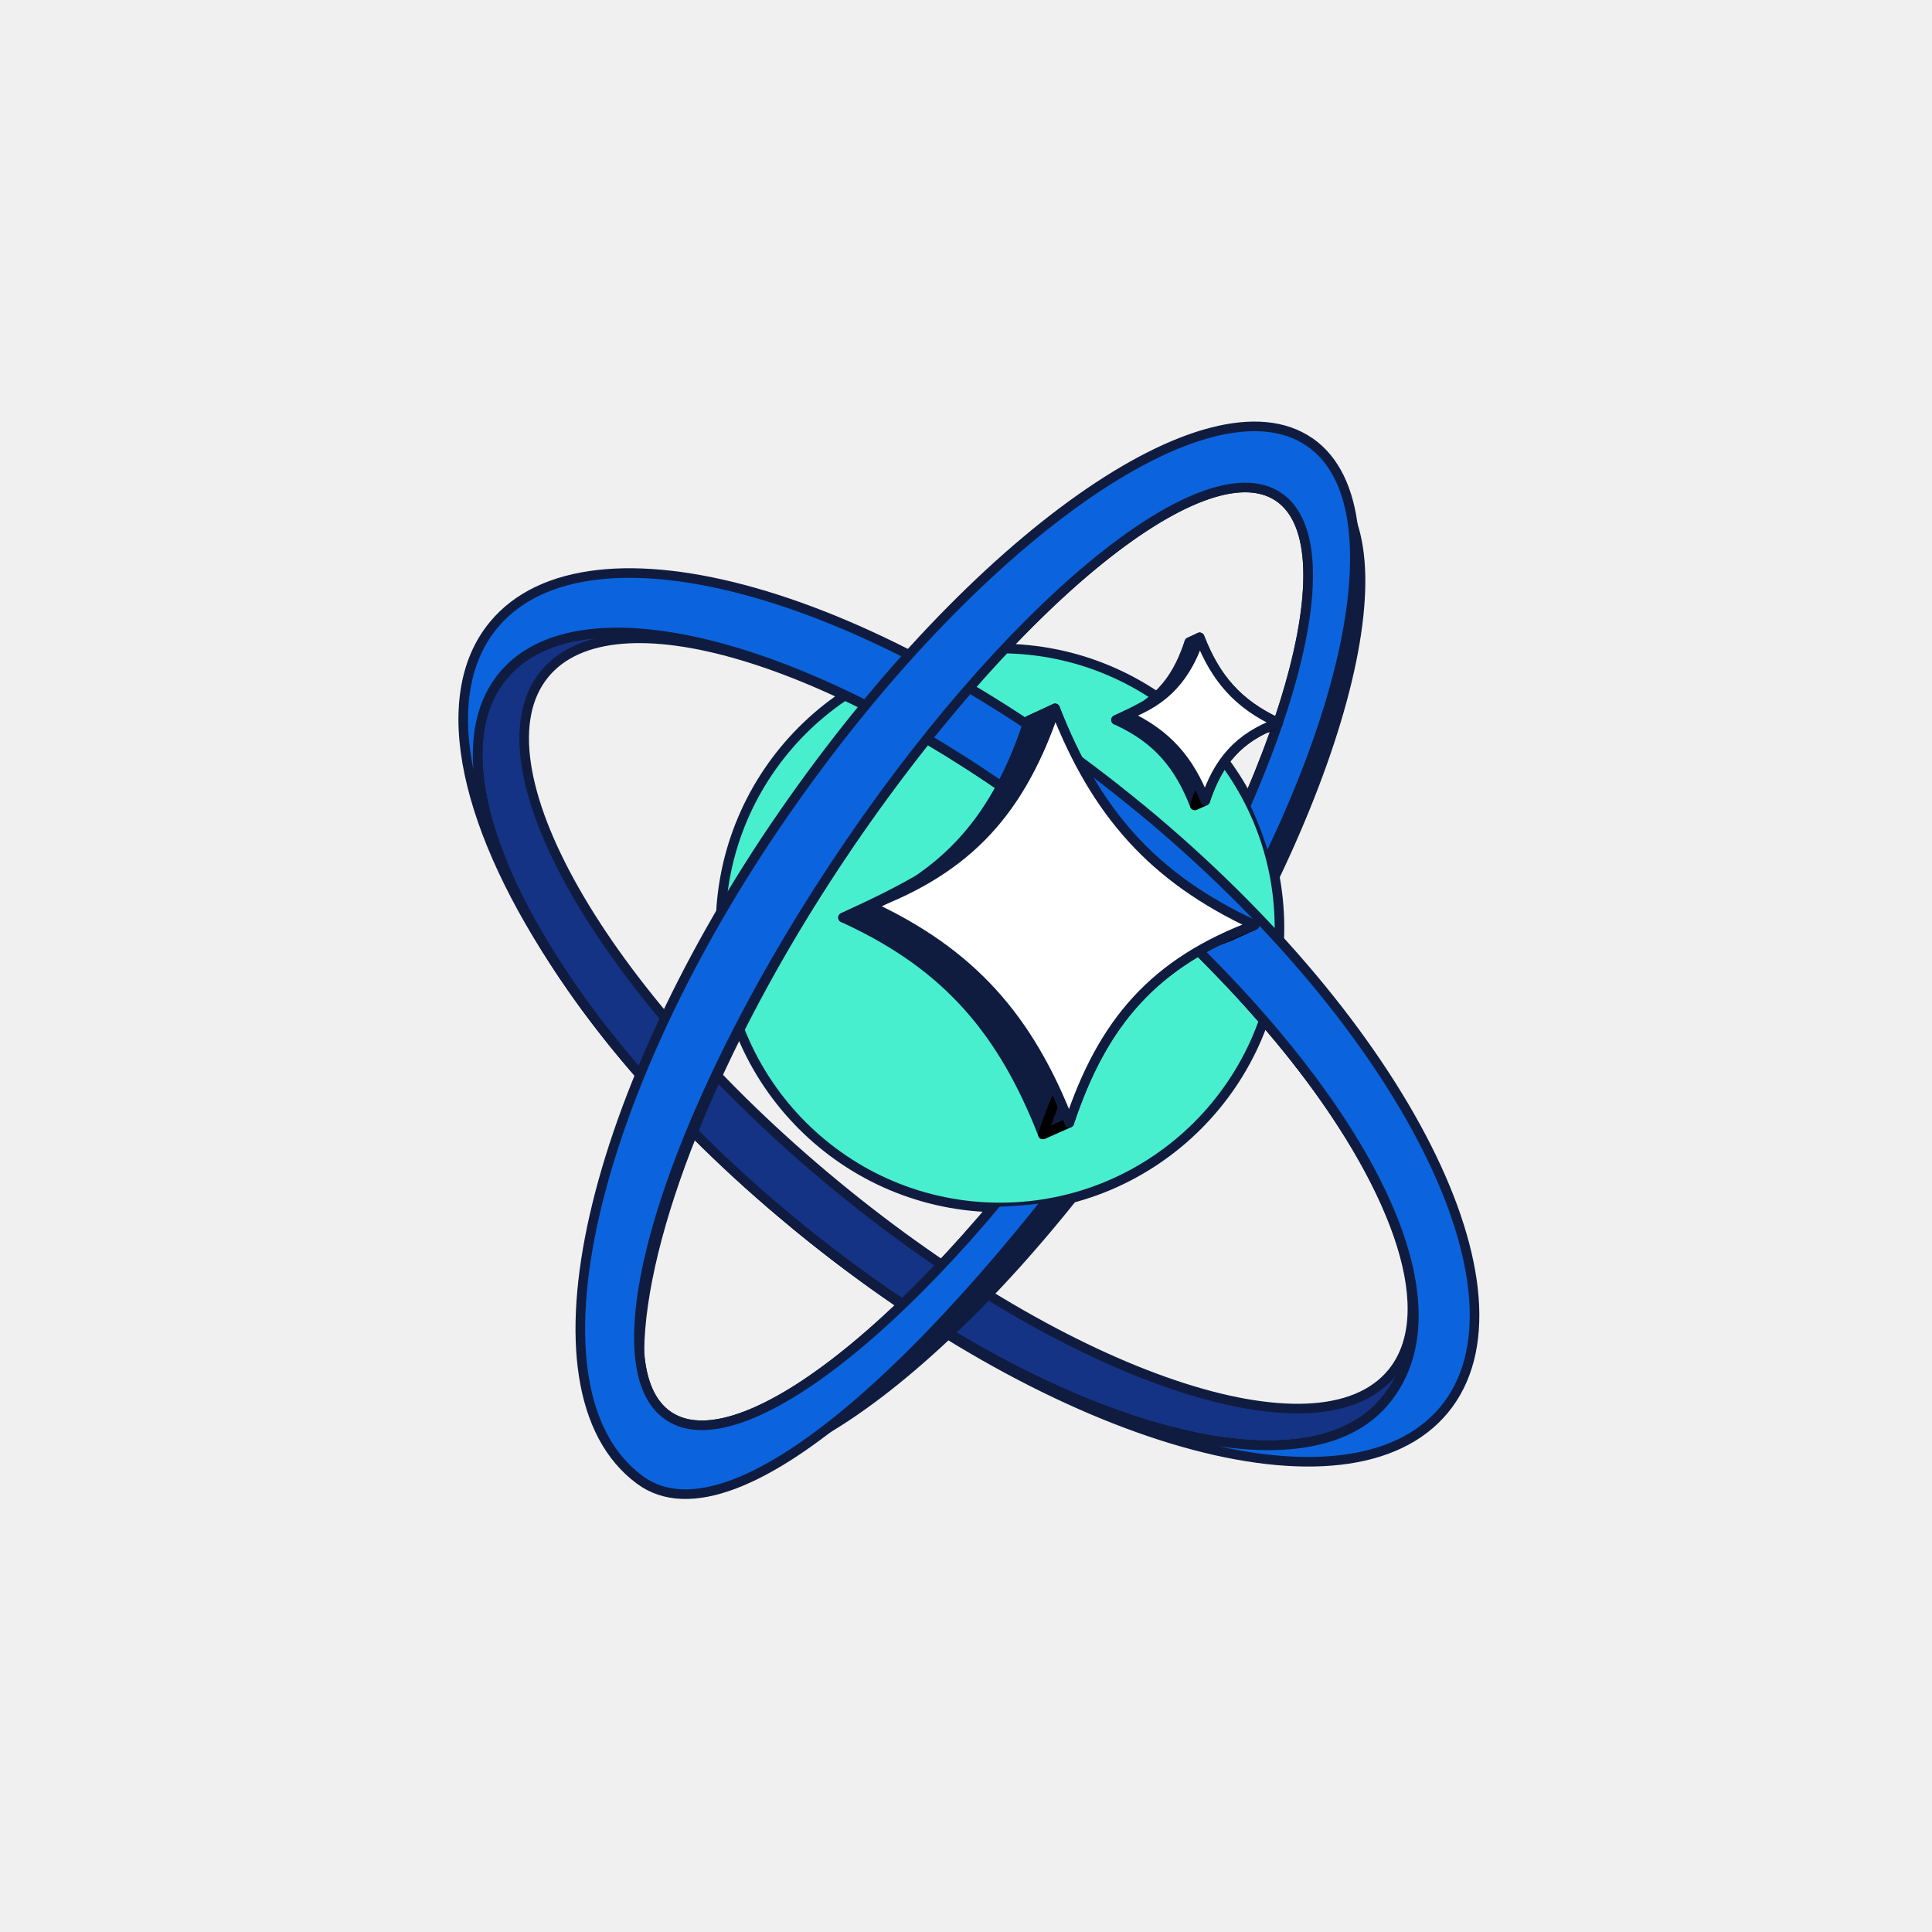
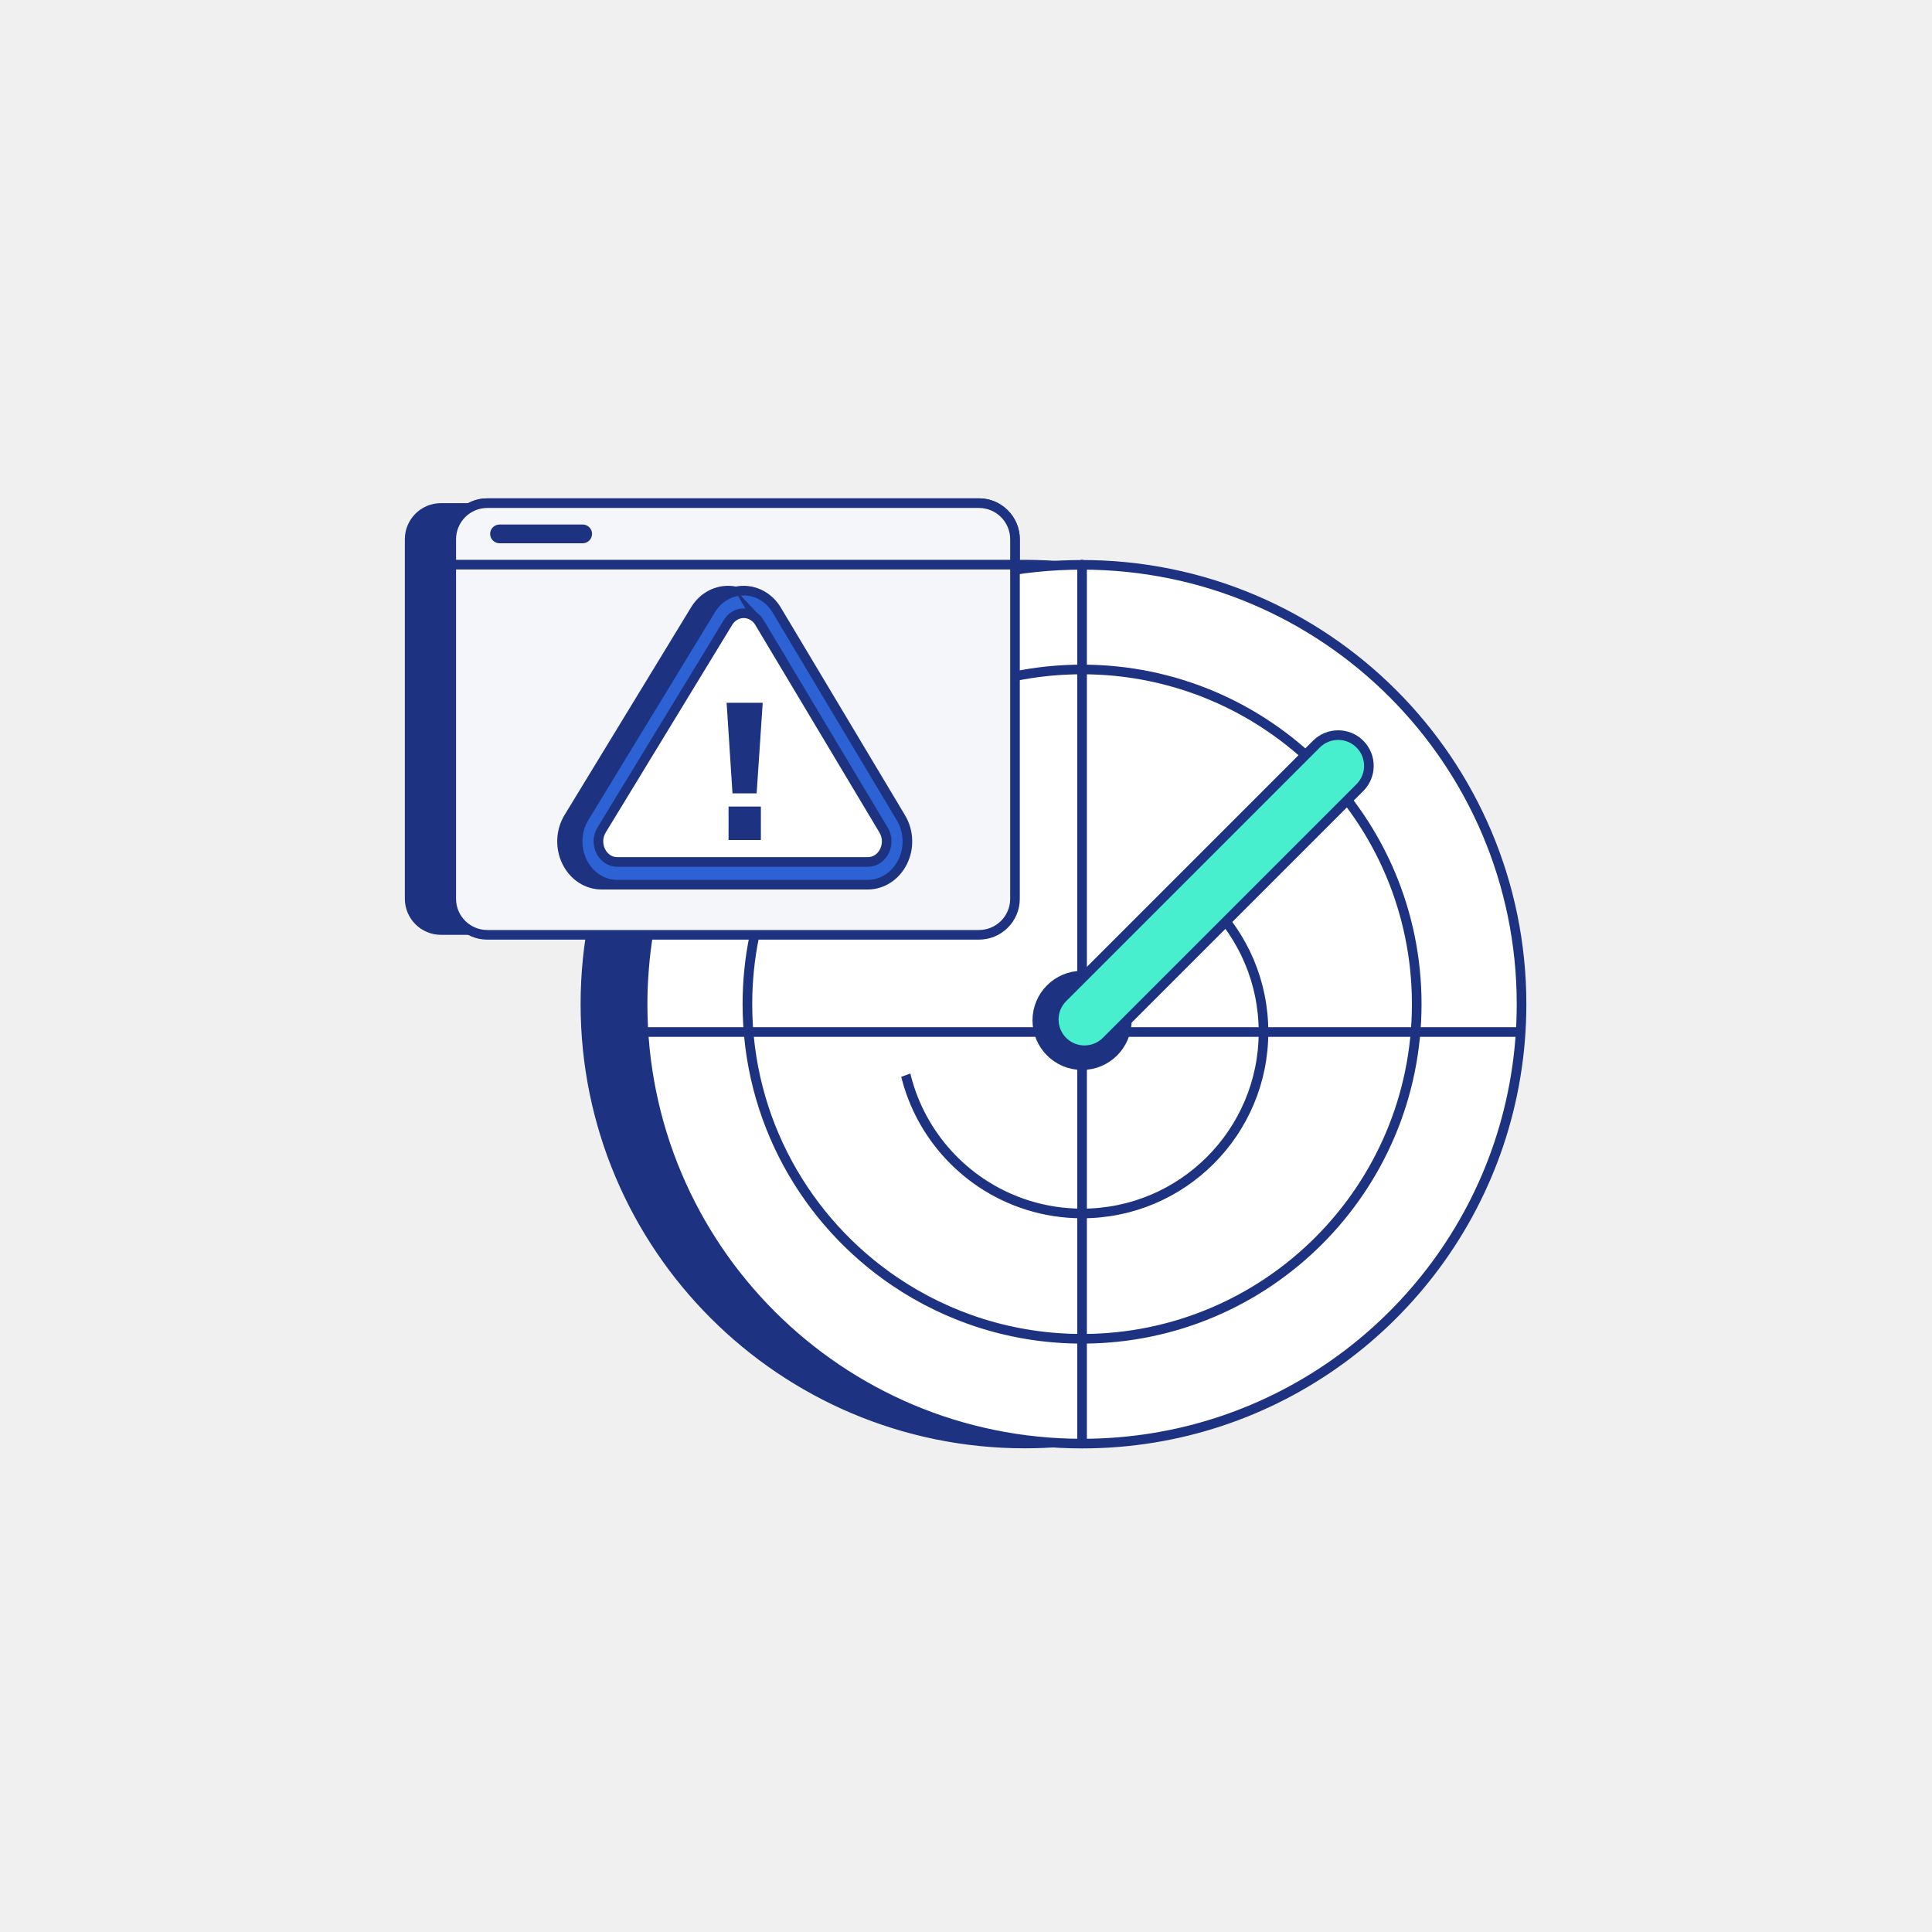
<svg xmlns="http://www.w3.org/2000/svg" width="345" height="345" viewBox="0 0 345 345" fill="none">
-   <g clip-path="url(#clip0_919_17583)">
-     <path d="M178.57 215.618C206.132 215.618 228.476 193.274 228.476 165.711C228.476 138.148 206.132 115.804 178.57 115.804C151.007 115.804 128.663 138.148 128.663 165.711C128.663 193.274 151.007 215.618 178.57 215.618Z" fill="#48EFCF" stroke="#101C3F" stroke-width="1.714" stroke-linejoin="round" />
-     <path d="M232.111 190.039C222.904 178.089 210.869 165.66 196.691 153.95C193.656 151.447 190.605 149.047 187.553 146.75C190.176 148.738 192.782 150.813 195.388 152.956C209.978 164.991 222.527 177.712 232.128 190.039H232.111Z" fill="#101C3F" stroke="#101C3F" stroke-width="1.714" stroke-linejoin="round" />
-     <path d="M232.111 190.039C250.027 213.286 257.227 234.682 248.552 245.192C235.42 261.102 190.913 246.049 149.133 211.572C107.352 177.095 84.139 136.24 97.271 120.33C109.444 105.569 148.601 117.45 187.536 146.732C146.39 115.496 103.786 103.752 89.796 120.708C74.915 138.743 98.06 182.41 141.486 218.241C184.913 254.073 231.768 268.165 247.061 250.489C258.479 237.306 251.072 214.418 232.111 190.039Z" fill="#153385" stroke="#101C3F" stroke-width="1.714" stroke-linejoin="round" />
-     <path d="M247.061 250.49C231.768 268.165 184.913 254.09 141.486 218.241C98.06 182.41 74.915 138.726 89.796 120.708C104.678 102.672 151.944 117.107 195.371 152.956C238.797 188.805 264.239 230.637 247.061 250.49Z" stroke="#101C3F" stroke-width="1.714" stroke-linejoin="round" />
-     <path d="M203.72 144.452C156.848 105.758 105.089 91.065 88.133 111.621C77.418 124.599 83.144 148.533 100.615 174.146C85.716 151.893 80.796 131.611 89.796 120.708C104.678 102.672 151.944 117.107 195.371 152.956C238.797 188.787 264.239 230.637 247.061 250.49C231.819 268.114 185.204 254.176 141.898 218.584C142.035 218.687 142.155 218.807 142.292 218.91C189.165 257.604 240.923 272.297 257.896 251.724C274.869 231.168 250.61 183.13 203.737 144.452H203.72Z" fill="#0B64DD" stroke="#101C3F" stroke-width="1.714" stroke-linejoin="round" />
-     <mask id="mask0_919_17583" style="mask-type:luminance" maskUnits="userSpaceOnUse" x="93" y="57" width="162" height="238">
-       <path d="M220.316 138.383C220.316 138.383 228.648 150.95 228.459 165.711L248.261 156.968L254.93 57.857L191.856 64.509L114.159 139.326L101.369 196.554L93.928 277.989L124.874 294.825L197.737 220.007L196.554 212.172C196.554 212.172 190.708 215.584 173.838 215.584C159.299 215.584 136.618 213.338 136.618 213.338L160.157 142.961L197.72 120.502L220.299 138.349L220.316 138.383Z" fill="white" />
-     </mask>
-     <g mask="url(#mask0_919_17583)">
-       <path d="M236.105 85.973C220.35 75.532 182.41 104.969 150.847 151.893C180.524 107.986 214.864 79.819 228.236 88.682C241.866 97.717 228.562 141.795 198.508 187.142C168.454 232.488 133.051 261.925 119.422 252.89C116.233 250.781 114.518 246.752 114.141 241.232C114.021 250.027 116.216 256.49 120.999 259.662C136.96 270.24 175.655 239.929 207.44 191.976C239.226 144.024 252.05 96.568 236.088 85.99L236.105 85.973Z" fill="#101C3F" stroke="#101C3F" stroke-width="1.714" stroke-linejoin="round" />
-       <path d="M150.864 151.893C150.299 152.733 149.733 153.573 149.167 154.413C126.142 189.147 112.958 223.144 114.176 241.214C114.45 220.624 127.411 187.262 149.681 153.659C150.076 153.059 150.47 152.476 150.864 151.893Z" fill="#0B64DD" stroke="#101C3F" stroke-width="1.714" stroke-linejoin="round" />
-       <path d="M233.877 78.961C215.961 66.549 173.906 96.243 139.961 145.275C105.998 194.308 92.334 248.055 114.244 264.256C131.766 277.217 170.906 239.226 204.852 190.21C238.814 141.178 251.81 91.374 233.894 78.961H233.877ZM198.525 187.141C168.472 232.488 133.069 261.925 119.439 252.89C105.809 243.855 119.113 199.777 149.167 154.43C179.221 109.084 214.624 79.647 228.254 88.682C241.883 97.717 228.579 141.795 198.525 187.141Z" fill="#0B64DD" stroke="#101C3F" stroke-width="1.714" stroke-linejoin="round" />
-     </g>
-     <path d="M151.482 164.305L150.539 163.86L155.219 161.717C173.461 170.152 183.679 181.827 190.948 200.48L186.233 202.571C179.135 184.347 169.312 172.655 151.482 164.305Z" fill="#101C3F" stroke="#101C3F" stroke-width="1.714" stroke-linecap="round" stroke-linejoin="round" />
-     <path d="M218.31 166.877L219.253 167.323L224.002 165.197C205.812 156.762 195.645 145.104 188.393 126.502L183.678 128.68C190.759 146.853 200.548 158.545 218.31 166.877Z" fill="#101C3F" stroke="#101C3F" stroke-width="1.714" stroke-linejoin="round" />
-     <path d="M219.253 167.323C201.389 173.992 192.199 184.604 186.216 202.571L190.931 200.48C196.914 182.496 206.103 171.866 223.985 165.197L219.236 167.323H219.253Z" stroke="black" stroke-width="1.714" stroke-linecap="round" stroke-linejoin="round" />
-     <path d="M224.002 165.197C206.12 171.866 196.931 182.496 190.948 200.48C183.678 181.81 173.46 170.152 155.219 161.717C173.135 155.065 182.393 144.504 188.41 126.502C195.662 145.104 205.829 156.762 224.019 165.197H224.002Z" fill="white" stroke="#101C3F" stroke-width="1.714" stroke-linejoin="round" />
-     <path d="M183.353 129.657L183.696 128.68L188.41 126.502C181.261 147.898 170.22 154.825 150.539 163.86C168.009 157.379 177.404 147.247 183.353 129.657Z" fill="#101C3F" stroke="#101C3F" stroke-width="1.714" stroke-linejoin="round" />
-     <path d="M199.657 128.731L199.28 128.559L201.131 127.719C208.315 131.045 212.344 135.64 215.207 142.995L213.355 143.818C210.561 136.634 206.686 132.023 199.657 128.731Z" fill="#101C3F" stroke="#101C3F" stroke-width="1.714" stroke-linecap="round" stroke-linejoin="round" />
-     <path d="M226.007 129.742L226.385 129.914L228.253 129.074C221.087 125.748 217.075 121.153 214.229 113.815L212.378 114.673C215.172 121.839 219.03 126.434 226.025 129.725L226.007 129.742Z" fill="#101C3F" stroke="#101C3F" stroke-width="1.714" stroke-linejoin="round" />
-     <path d="M226.367 129.914C219.321 132.537 215.704 136.72 213.355 143.801L215.207 142.978C217.572 135.897 221.19 131.697 228.236 129.074L226.367 129.914Z" stroke="black" stroke-width="1.714" stroke-linecap="round" stroke-linejoin="round" />
-     <path d="M228.236 129.074C221.19 131.697 217.572 135.897 215.207 142.978C212.343 135.623 208.315 131.028 201.131 127.702C208.195 125.079 211.846 120.913 214.212 113.815C217.075 121.153 221.07 125.748 228.236 129.074Z" fill="white" stroke="#101C3F" stroke-width="1.714" stroke-linejoin="round" />
-     <path d="M212.224 115.067L212.361 114.69L214.212 113.833C211.401 122.267 207.046 124.993 199.297 128.559C206.172 126.005 209.892 122.01 212.224 115.084V115.067Z" fill="#101C3F" stroke="#101C3F" stroke-width="1.714" stroke-linejoin="round" />
+   <g clip-path="url(#clip0_3602_15196)">
+     <path d="M261.495 179.308C261.495 188.091 260.052 196.547 257.388 204.436C246.92 235.442 217.581 257.769 183.017 257.769C139.688 257.769 104.539 222.637 104.539 179.308C104.539 135.978 139.688 100.83 183.017 100.83C226.347 100.83 261.495 135.961 261.495 179.308Z" fill="#1D3280" stroke="#1D3280" stroke-width="1.719" stroke-linecap="round" stroke-linejoin="round" />
+     <path d="M271.705 179.308C271.705 188.09 270.261 196.529 267.597 204.436C257.13 235.442 227.791 257.786 193.227 257.786C149.897 257.786 114.748 222.654 114.748 179.325C114.748 177.623 114.8 175.922 114.92 174.237C117 141.65 138.966 114.476 168.803 104.731C171.484 103.854 174.217 103.115 177.002 102.531C182.244 101.431 187.658 100.864 193.227 100.864C236.573 100.864 271.705 135.995 271.705 179.342V179.308Z" fill="white" stroke="#1D3280" stroke-width="1.719" stroke-linecap="round" stroke-linejoin="round" />
+     <path d="M225.625 184.292C225.625 202.184 211.119 216.69 193.227 216.69C186.523 216.69 180.284 214.645 175.111 211.156C166.5 205.329 160.828 195.481 160.828 184.292C160.828 166.4 175.334 151.894 193.227 151.894C211.119 151.894 225.625 166.4 225.625 184.292Z" fill="white" stroke="#1D3280" stroke-width="1.719" stroke-linecap="round" stroke-linejoin="round" />
+     <path d="M238.877 133.864L195.908 174.478L190.494 181.576L126.762 204.676C126.762 204.676 127.089 122.554 151.117 117.003C175.145 111.451 232.689 112.603 238.877 133.881V133.864Z" fill="white" />
+     <path d="M271.223 184.292H114.284" stroke="#1D3280" stroke-width="1.719" stroke-linecap="round" stroke-linejoin="round" />
+     <path d="M193.227 100.83V257.769" stroke="#1D3280" stroke-width="1.719" stroke-linecap="round" stroke-linejoin="round" />
+     <path d="M193.227 190.205C197.641 190.205 201.219 186.626 201.219 182.212C201.219 177.798 197.641 174.22 193.227 174.22C188.813 174.22 185.234 177.798 185.234 182.212C185.234 186.626 188.813 190.205 193.227 190.205Z" fill="#1D3280" stroke="#1D3280" stroke-width="1.719" stroke-linecap="round" stroke-linejoin="round" />
+     <path d="M252.987 179.308C252.987 212.308 226.227 239.069 193.227 239.069C180.852 239.069 169.353 235.305 159.814 228.859C143.916 218.117 133.466 199.933 133.466 179.308C133.466 146.308 160.227 119.547 193.227 119.547C226.227 119.547 252.987 146.308 252.987 179.308Z" stroke="#1D3280" stroke-width="1.719" stroke-linecap="round" stroke-linejoin="round" />
+     <path d="M242.832 140.649C244.98 138.501 244.983 135.022 242.838 132.877C240.694 130.733 237.214 130.735 235.066 132.883L189.783 178.167C187.635 180.315 187.632 183.794 189.777 185.939C191.921 188.083 195.401 188.081 197.549 185.933L242.832 140.649Z" fill="#48EFCF" stroke="#1D3280" stroke-width="1.719" stroke-linecap="round" stroke-linejoin="round" />
+     <path d="M166.5 89.847H78.741C75.181 89.847 72.295 92.732 72.295 96.292V160.487C72.295 164.047 75.181 166.933 78.741 166.933H166.5C170.06 166.933 172.945 164.047 172.945 160.487V96.292C172.945 92.732 170.06 89.847 166.5 89.847Z" fill="#1D3280" />
+     <path d="M181.247 96.292V160.504C181.247 164.062 178.359 166.933 174.802 166.933H87.025C83.467 166.933 80.58 164.062 80.58 160.504V96.292C80.58 92.734 83.467 89.847 87.025 89.847H174.802C178.359 89.847 181.247 92.734 181.247 96.292Z" fill="#F4F6F9" stroke="#1D3280" stroke-width="1.719" stroke-linecap="round" stroke-linejoin="round" />
+     <path d="M181.247 96.292V100.829H80.58V96.292C80.58 92.734 83.467 89.847 87.025 89.847H174.802C178.359 89.847 181.247 92.734 181.247 96.292Z" fill="#F4F6F9" stroke="#1D3280" stroke-width="1.719" stroke-linecap="round" stroke-linejoin="round" />
+     <path d="M89.208 97.014H104.041C104.971 97.014 105.725 96.263 105.725 95.338C105.725 94.412 104.971 93.662 104.041 93.662H89.208C88.278 93.662 87.523 94.412 87.523 95.338C87.523 96.263 88.278 97.014 89.208 97.014Z" fill="#1D3280" />
+     <path d="M107.444 157.978C104.831 157.978 102.442 156.431 101.205 153.905C99.967 151.378 100.105 148.353 101.548 145.981L124.133 108.908C125.439 106.759 127.622 105.47 130.011 105.47C132.417 105.47 134.634 106.776 135.923 108.959L158.095 146.033C159.522 148.422 159.642 151.447 158.388 153.939C157.15 156.431 154.761 157.978 152.166 157.978H107.427H107.444Z" fill="#1D3280" stroke="#1D3280" stroke-width="1.719" stroke-miterlimit="10" />
+     <path d="M110.228 157.978C107.616 157.978 105.227 156.431 103.989 153.905C102.752 151.378 102.889 148.353 104.333 145.981L126.917 108.908C128.224 106.759 130.406 105.47 132.795 105.47C135.184 105.47 137.419 106.776 138.708 108.959L160.88 146.033C162.306 148.422 162.427 151.447 161.172 153.939C159.934 156.431 157.545 157.978 154.95 157.978H110.211H110.228Z" fill="#2C62D4" stroke="#1D3280" stroke-width="1.719" stroke-miterlimit="10" />
+     <path d="M135.631 111.177C134.308 108.977 131.352 108.942 130.011 111.142L107.427 148.216C105.949 150.656 107.547 153.922 110.228 153.922H154.967C157.649 153.922 159.247 150.673 157.786 148.233L135.614 111.159L135.631 111.177Z" fill="white" stroke="#1D3280" stroke-width="1.719" stroke-miterlimit="10" />
+     <path d="M129.753 125.494H136.198L135.116 141.667H130.802L129.753 125.494ZM130.097 150.003V144.022H135.872V150.003H130.097Z" fill="#1D3280" />
  </g>
  <defs>
-     <clipPath id="clip0_919_17583">
-       <rect width="219.446" height="219.446" fill="white" transform="translate(63 63)" />
+     <clipPath id="clip0_3602_15196">
+       <rect width="220" height="220" fill="white" transform="translate(62 63)" />
    </clipPath>
  </defs>
</svg>
